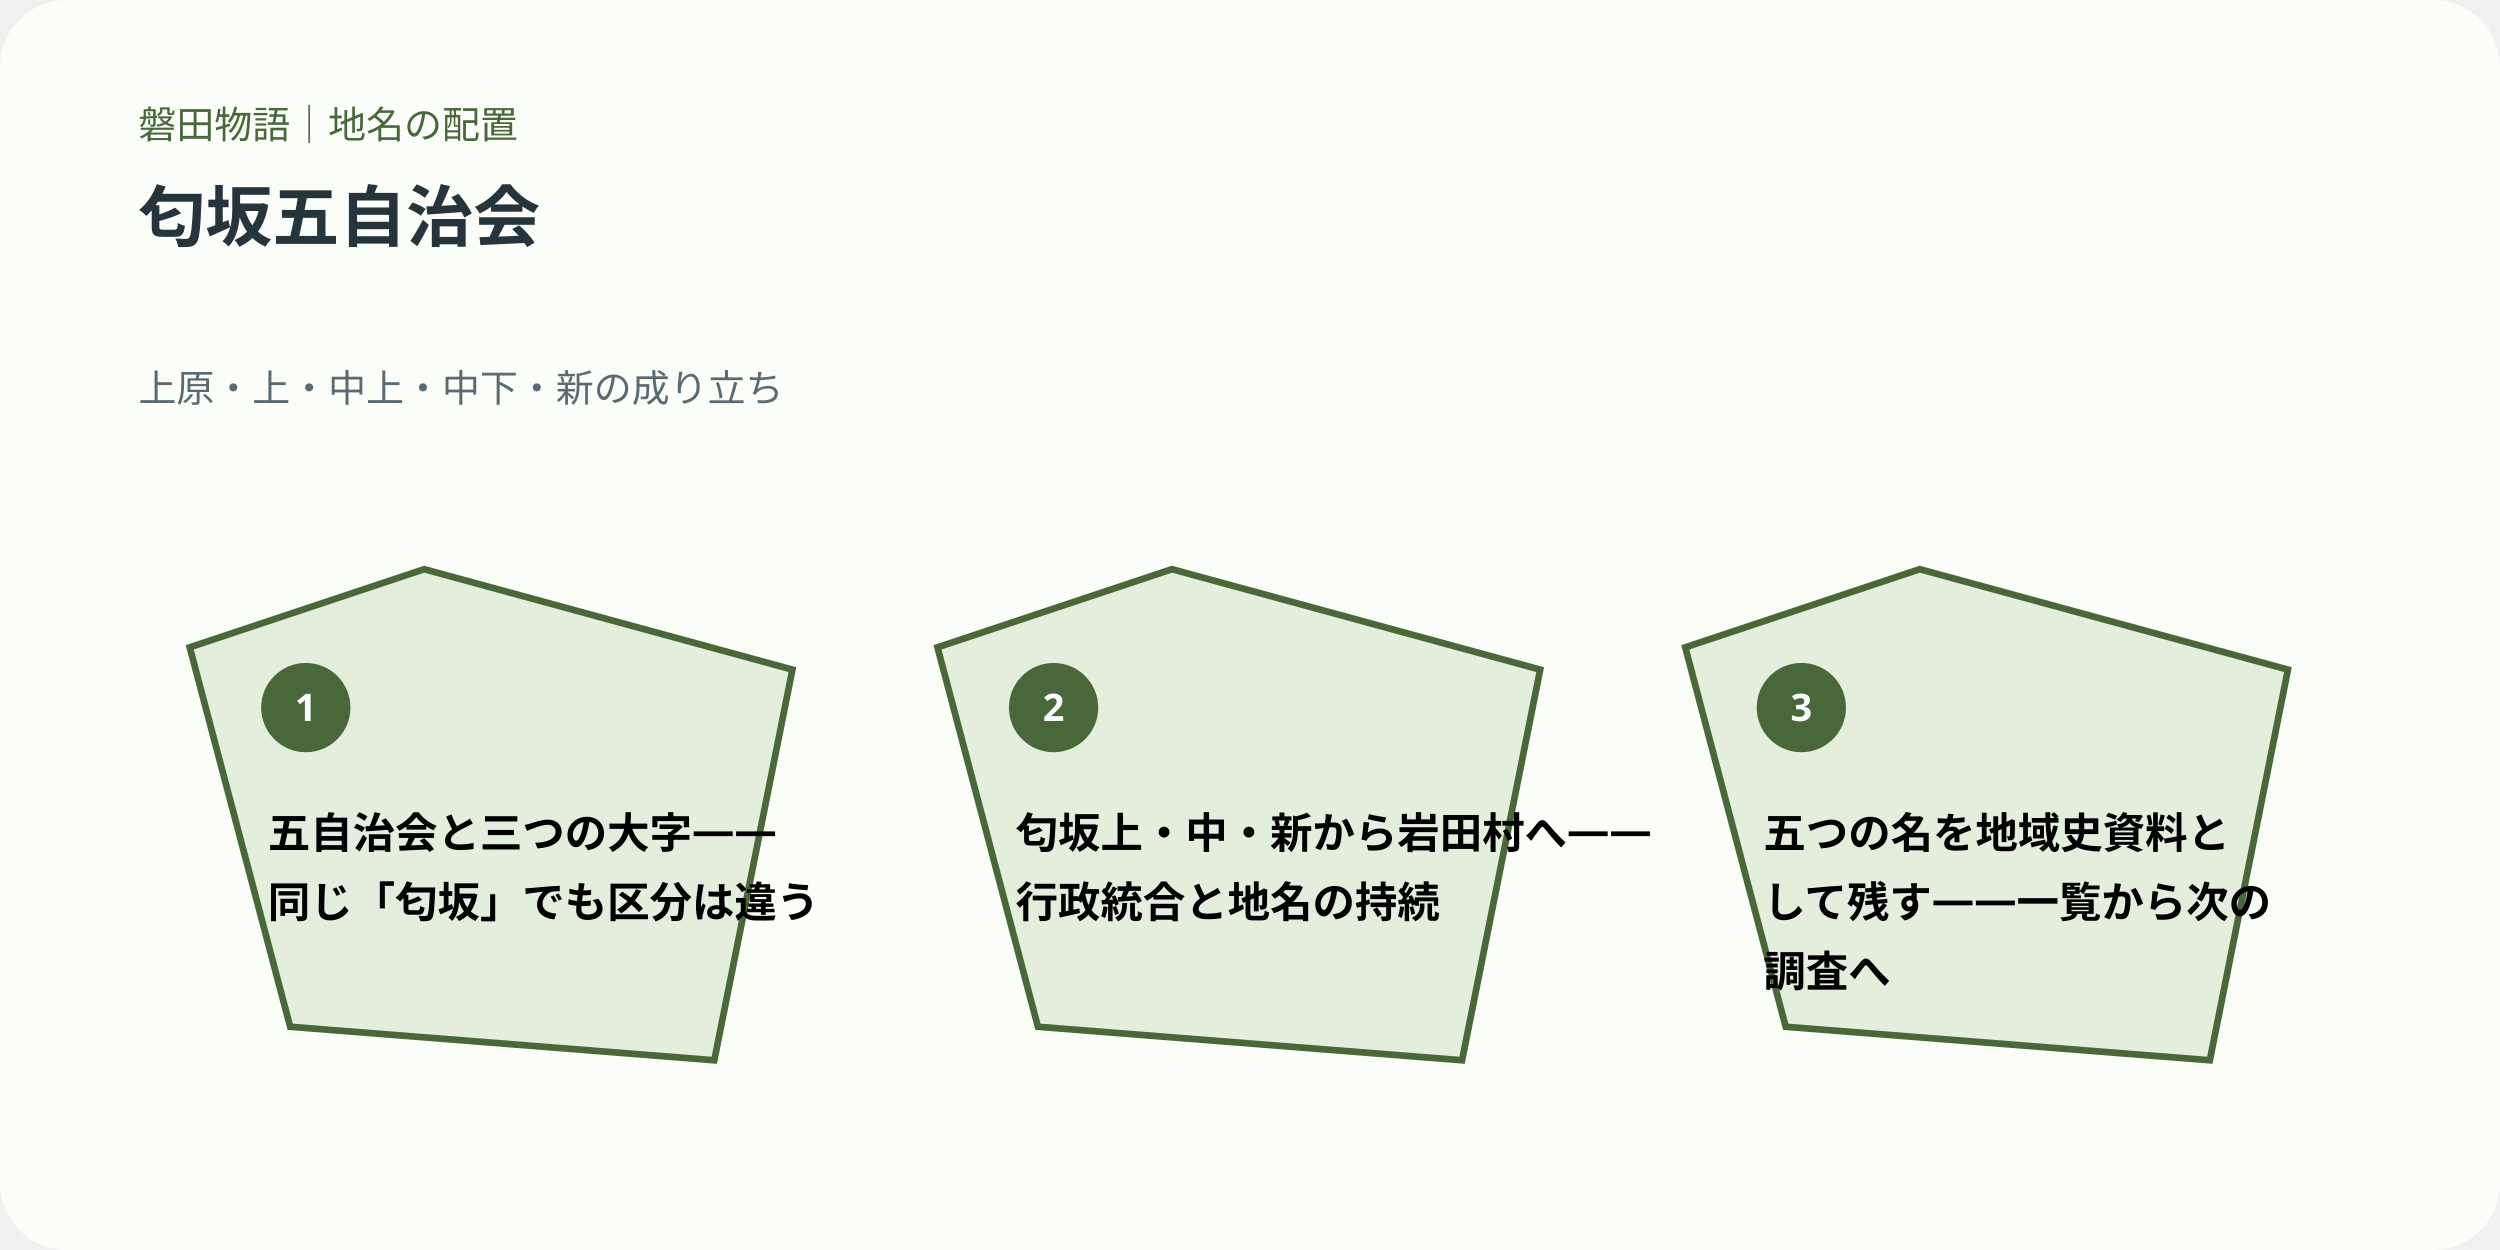
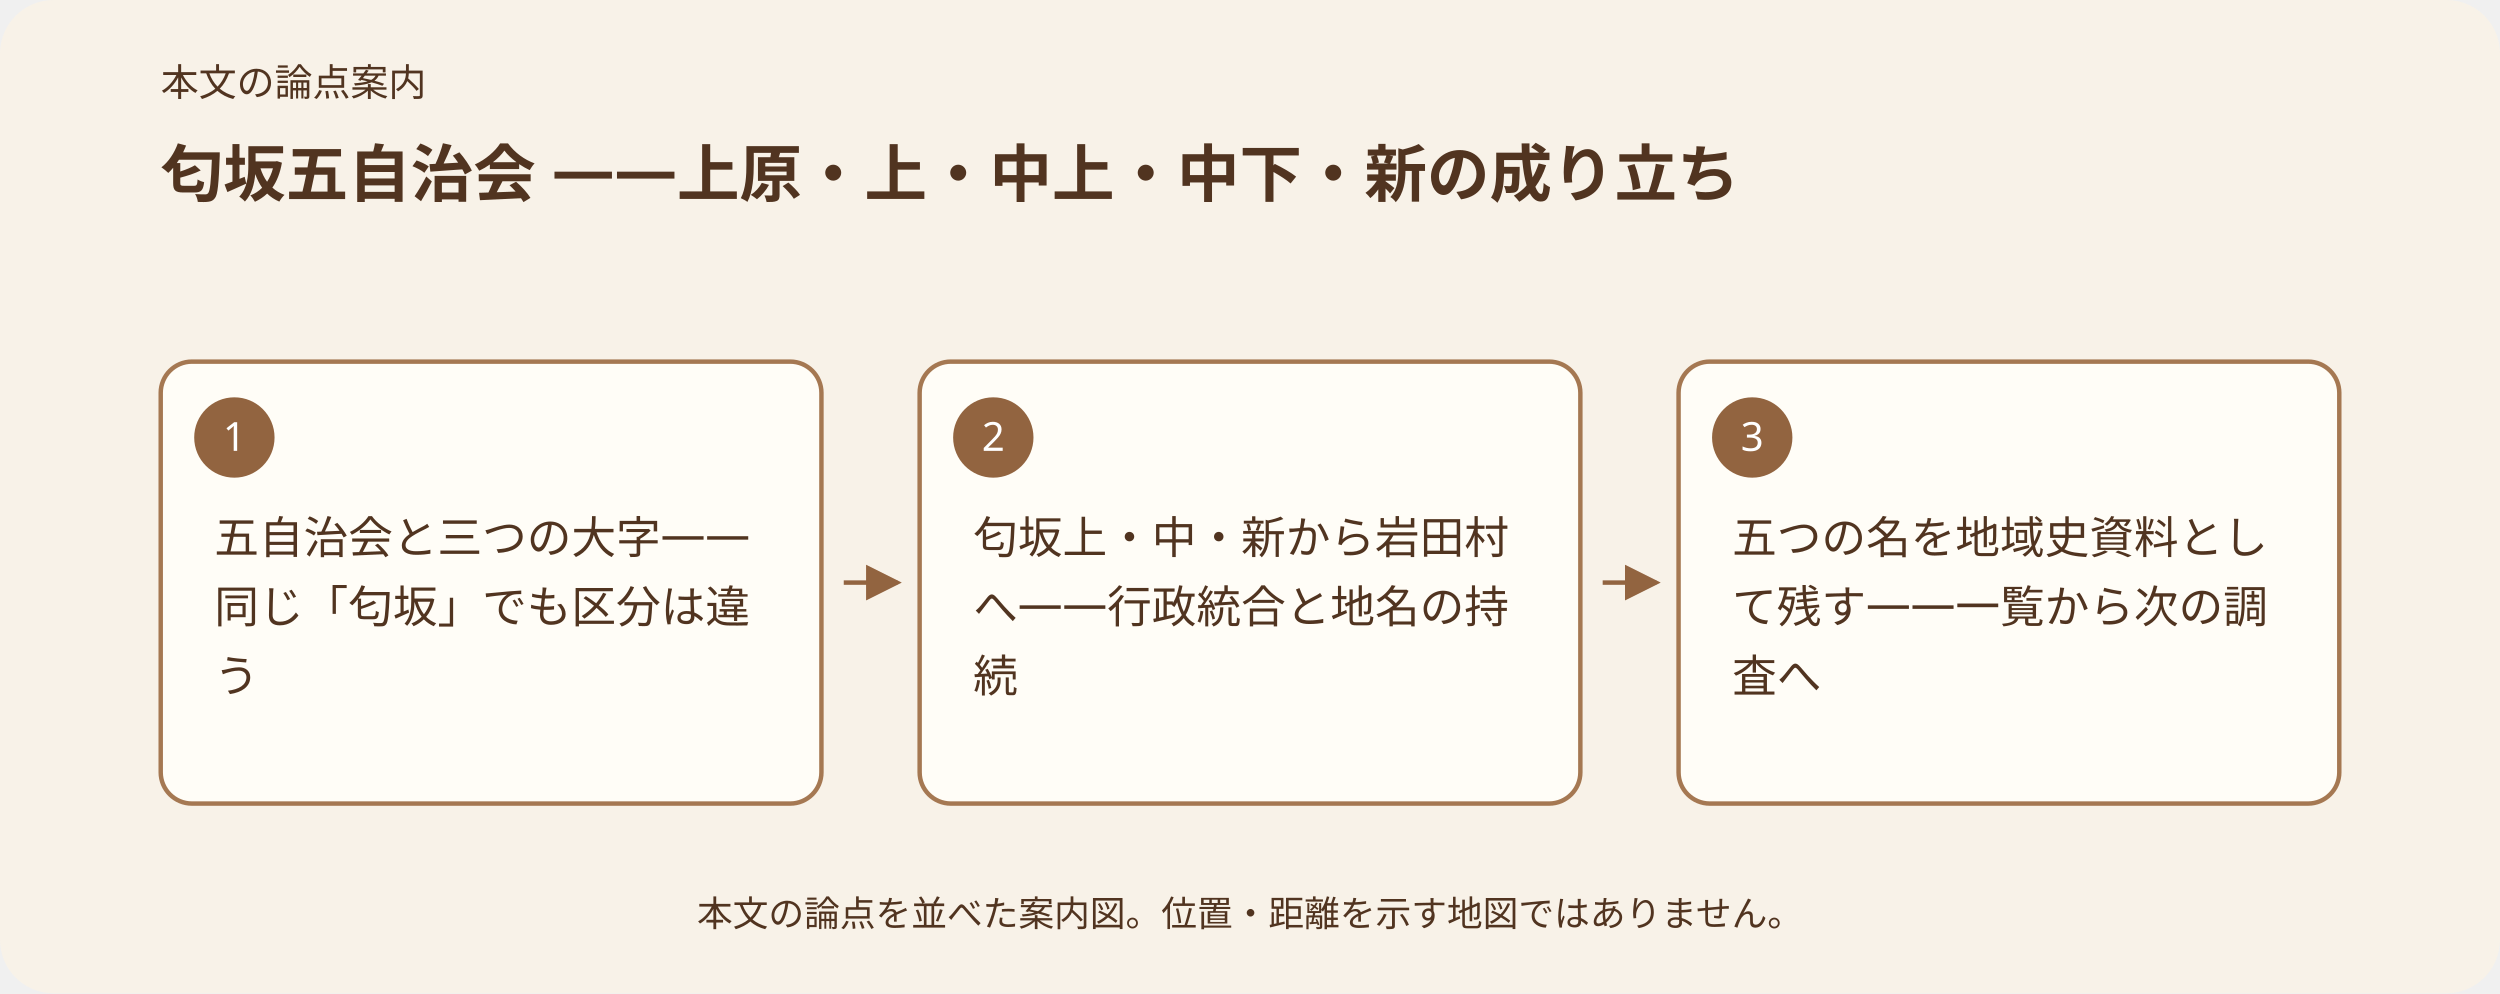
- <svg xmlns="http://www.w3.org/2000/svg" viewBox="0 0 1120 560" role="img" aria-labelledby="title desc">
-   <style>.ttl{font:700 30px "Yu Mincho","Noto Serif JP",serif}.sub{font:500 17px system-ui,sans-serif}.label{font:700 19px "Yu Gothic","Noto Sans JP",sans-serif}.small{font:500 16px system-ui,sans-serif}.num{font:700 17px system-ui,sans-serif;fill:white}</style>
-   <rect width="1120" height="560" rx="30" fill="#fbfdf8" />
-   <text x="62" y="62" class="sub" fill="#48683a">磐田物語｜地名の配置</text>
-   <text x="62" y="108" class="ttl" fill="#26343c">匂坂五自治会</text>
-   <text x="62" y="180" class="sub" fill="#596a72">上原・上・中上・中下・新の成り立ち</text>
-   <path d="M85 290 L190 255 L355 300 L320 475 L130 460 Z" fill="#e4eedc" stroke="#48683a" stroke-width="3" />
-   <circle cx="137" cy="317" r="20" fill="#48683a" />
-   <text x="137" y="323" text-anchor="middle" class="num">1</text>
-   <text x="120" y="380" class="label">
-     <tspan x="120" dy="0">五自治会と三つの大字――</tspan>
-     <tspan x="120" dy="31">同じ「匂坂」でも区分は違う</tspan>
-   </text>
-   <path d="M420 290 L525 255 L690 300 L655 475 L465 460 Z" fill="#e4eedc" stroke="#48683a" stroke-width="3" />
-   <circle cx="472" cy="317" r="20" fill="#48683a" />
-   <text x="472" y="323" text-anchor="middle" class="num">2</text>
-   <text x="455" y="380" class="label">
-     <tspan x="455" dy="0">匂坂上・中・新から岩田村へ――</tspan>
-     <tspan x="455" dy="31">行政統合と地名の持続</tspan>
-   </text>
-   <path d="M755 290 L860 255 L1025 300 L990 475 L800 460 Z" fill="#e4eedc" stroke="#48683a" stroke-width="3" />
-   <circle cx="807" cy="317" r="20" fill="#48683a" />
-   <text x="807" y="323" text-anchor="middle" class="num">3</text>
-   <text x="790" y="380" class="label">
-     <tspan x="790" dy="0">五つの名を地域史資料と</tspan>
-     <tspan x="790" dy="31">して残す――一覧から次の</tspan>
-     <tspan x="790" dy="31">調査へ</tspan>
-   </text>
+ <svg xmlns="http://www.w3.org/2000/svg" viewBox="0 0 1120 445" width="1120" height="445" role="img" aria-labelledby="A0112-title A0112-desc" data-emaki-repair="A0112">
+   <rect width="1120" height="445" rx="24" fill="#f8f2e8" />
+   <defs>
+     <marker id="A0112-arrow" markerWidth="8" markerHeight="8" refX="7" refY="4" orient="auto">
+       <path d="M0 0L8 4L0 8Z" fill="#926440" />
+     </marker>
+   </defs>
+   <g font-family="Meiryo,sans-serif" fill="#513420">
+     <text x="72" y="43" font-size="17">本文の論点案内</text>
+     <text x="72" y="88" font-size="28" font-weight="700">匂坂五自治会 ――上原・上・中上・中下・新の成り立ち</text>
+     <rect x="72" y="162" width="296" height="198" rx="14" fill="#fffdf7" stroke="#a57852" stroke-width="2" />
+     <circle cx="105" cy="196" r="18" fill="#926440" />
+     <text x="105" y="202" font-size="18" fill="white" text-anchor="middle">1</text>
+     <text x="96" y="248" font-size="20">五自治会と三つの大字――</text>
+     <text x="96" y="279" font-size="20">同じ「匂坂」でも区分は違</text>
+     <text x="96" y="310" font-size="20">う</text>
+     <path d="M378 261.0H402" fill="none" stroke="#926440" stroke-width="2" marker-end="url(#A0112-arrow)" />
+     <rect x="412" y="162" width="296" height="198" rx="14" fill="#fffdf7" stroke="#a57852" stroke-width="2" />
+     <circle cx="445" cy="196" r="18" fill="#926440" />
+     <text x="445" y="202" font-size="18" fill="white" text-anchor="middle">2</text>
+     <text x="436" y="248" font-size="20">匂坂上・中・新から岩田村</text>
+     <text x="436" y="279" font-size="20">へ――行政統合と地名の持</text>
+     <text x="436" y="310" font-size="20">続</text>
+     <path d="M718 261.0H742" fill="none" stroke="#926440" stroke-width="2" marker-end="url(#A0112-arrow)" />
+     <rect x="752" y="162" width="296" height="198" rx="14" fill="#fffdf7" stroke="#a57852" stroke-width="2" />
+     <circle cx="785" cy="196" r="18" fill="#926440" />
+     <text x="785" y="202" font-size="18" fill="white" text-anchor="middle">3</text>
+     <text x="776" y="248" font-size="20">五つの名を地域史資料とし</text>
+     <text x="776" y="279" font-size="20">て残す――一覧から次の調</text>
+     <text x="776" y="310" font-size="20">査へ</text>
+     <text x="560" y="415" text-anchor="middle" font-size="16">本文の論点を並べた案内図。位置・距離を示す地図ではありません。</text>
+   </g>
</svg>
